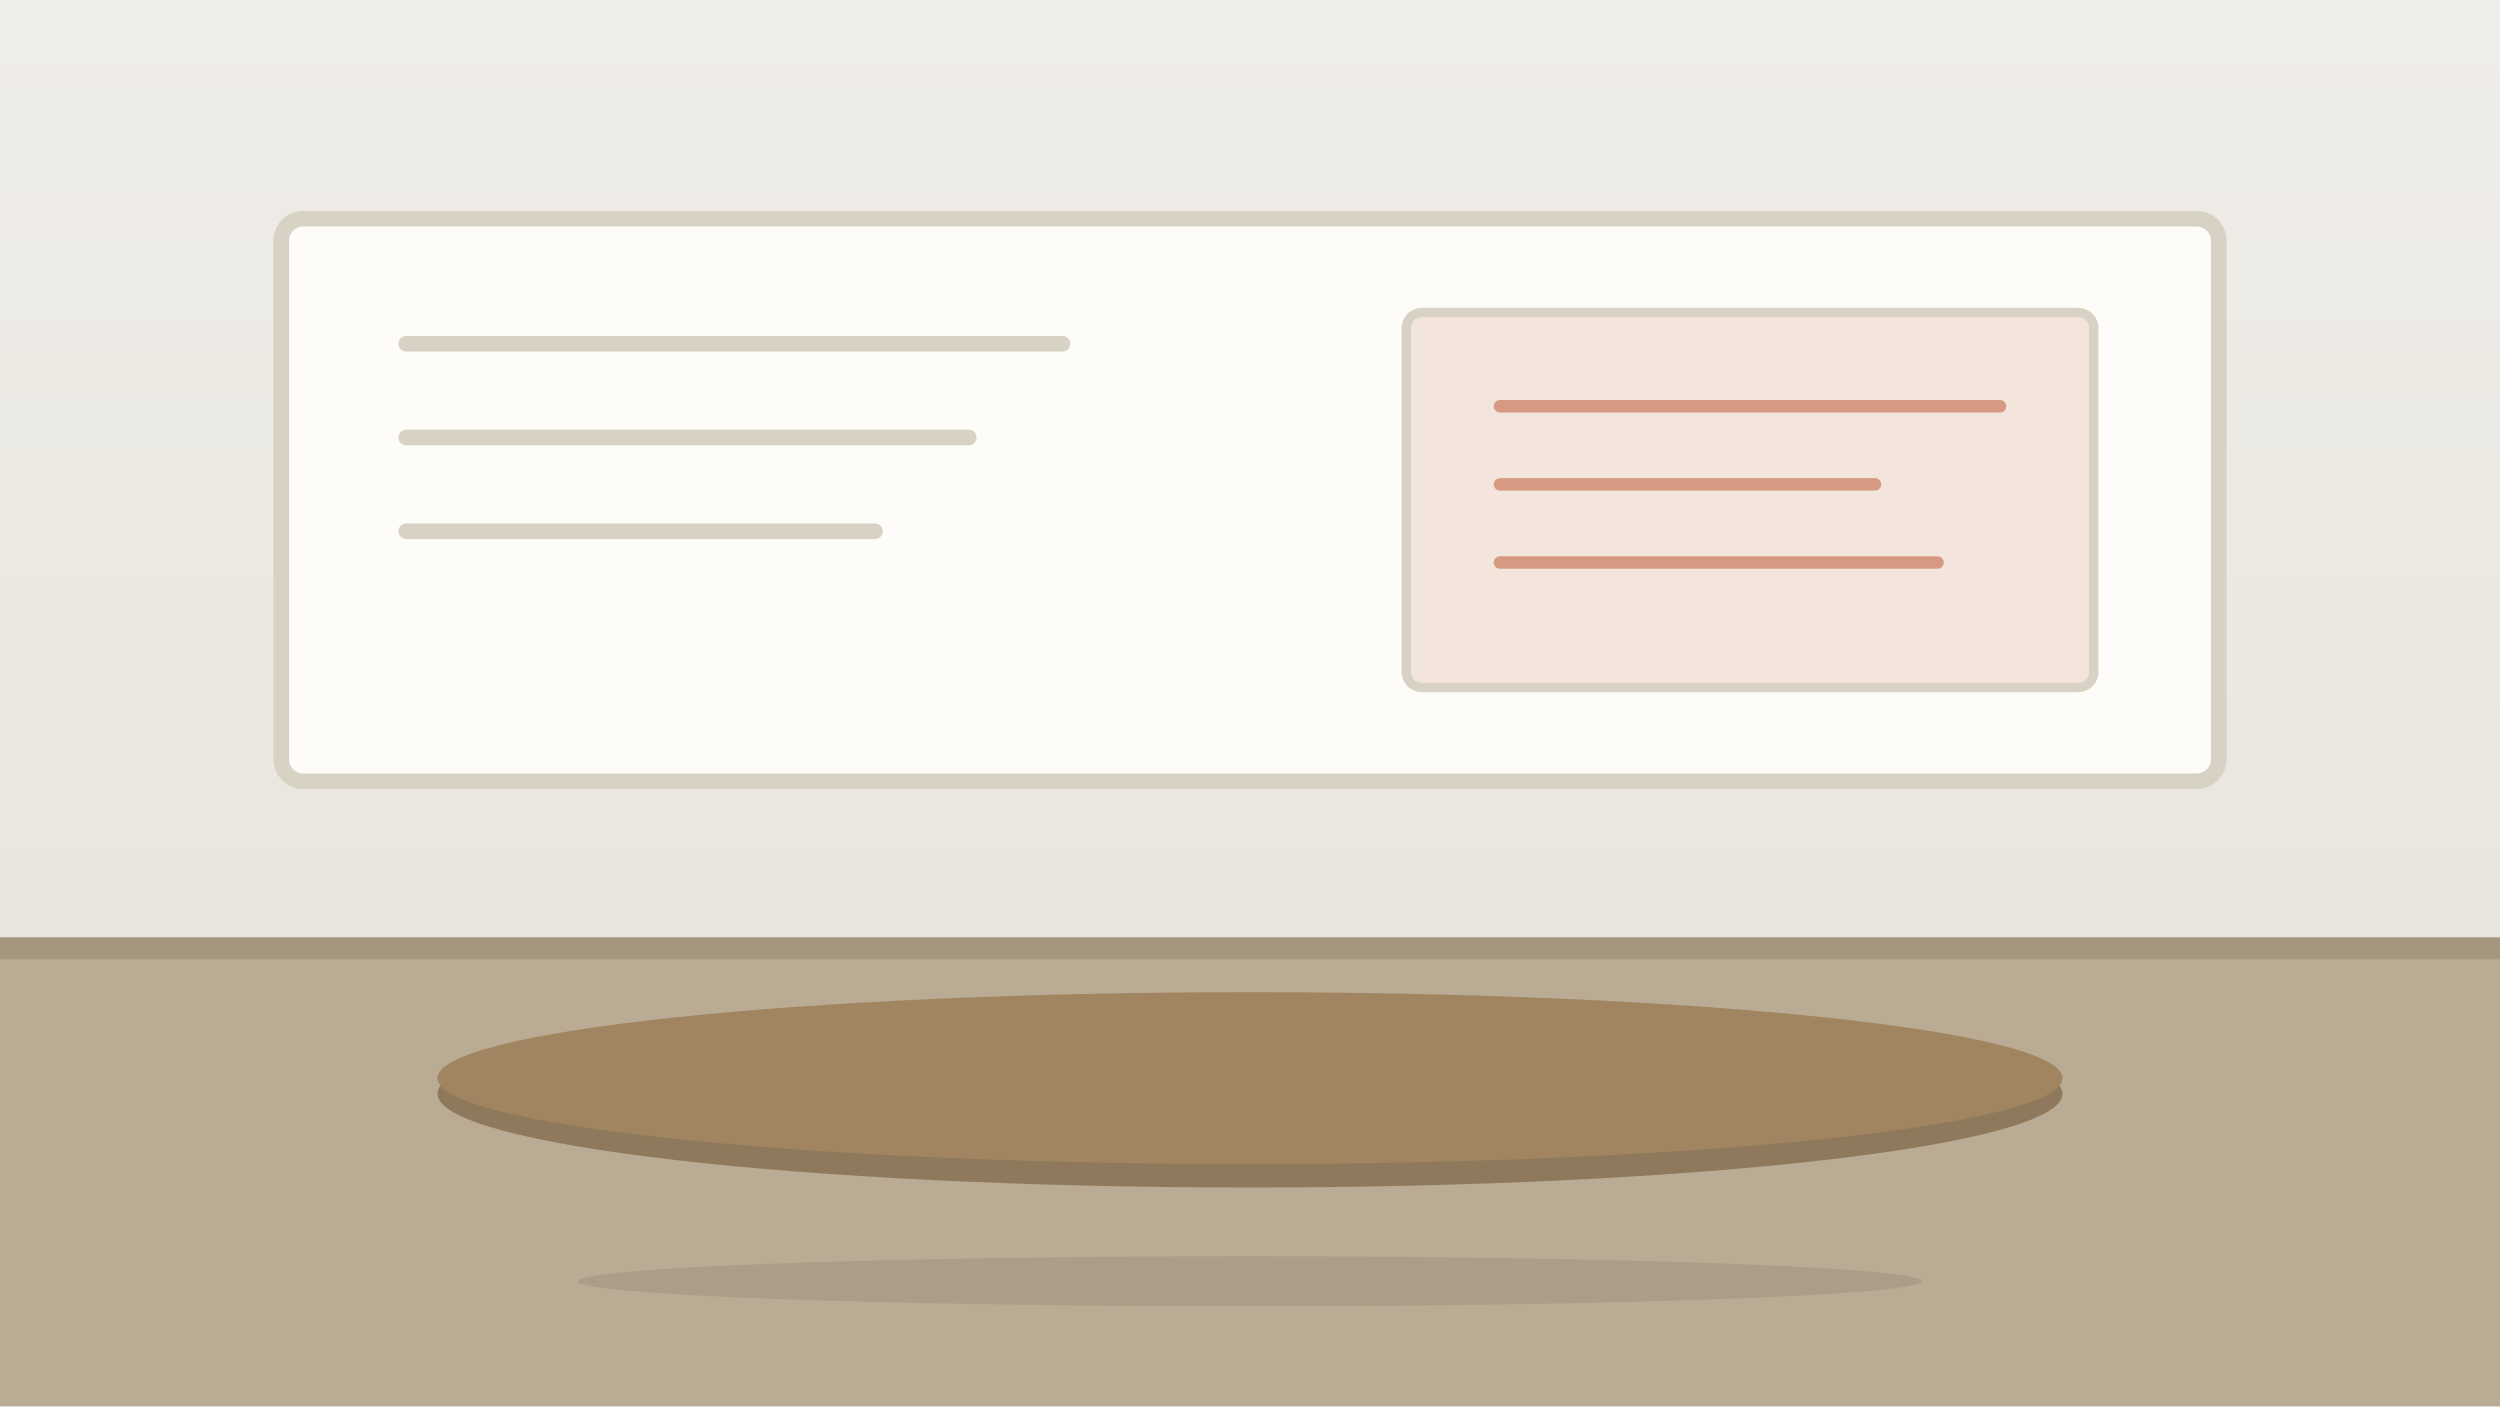
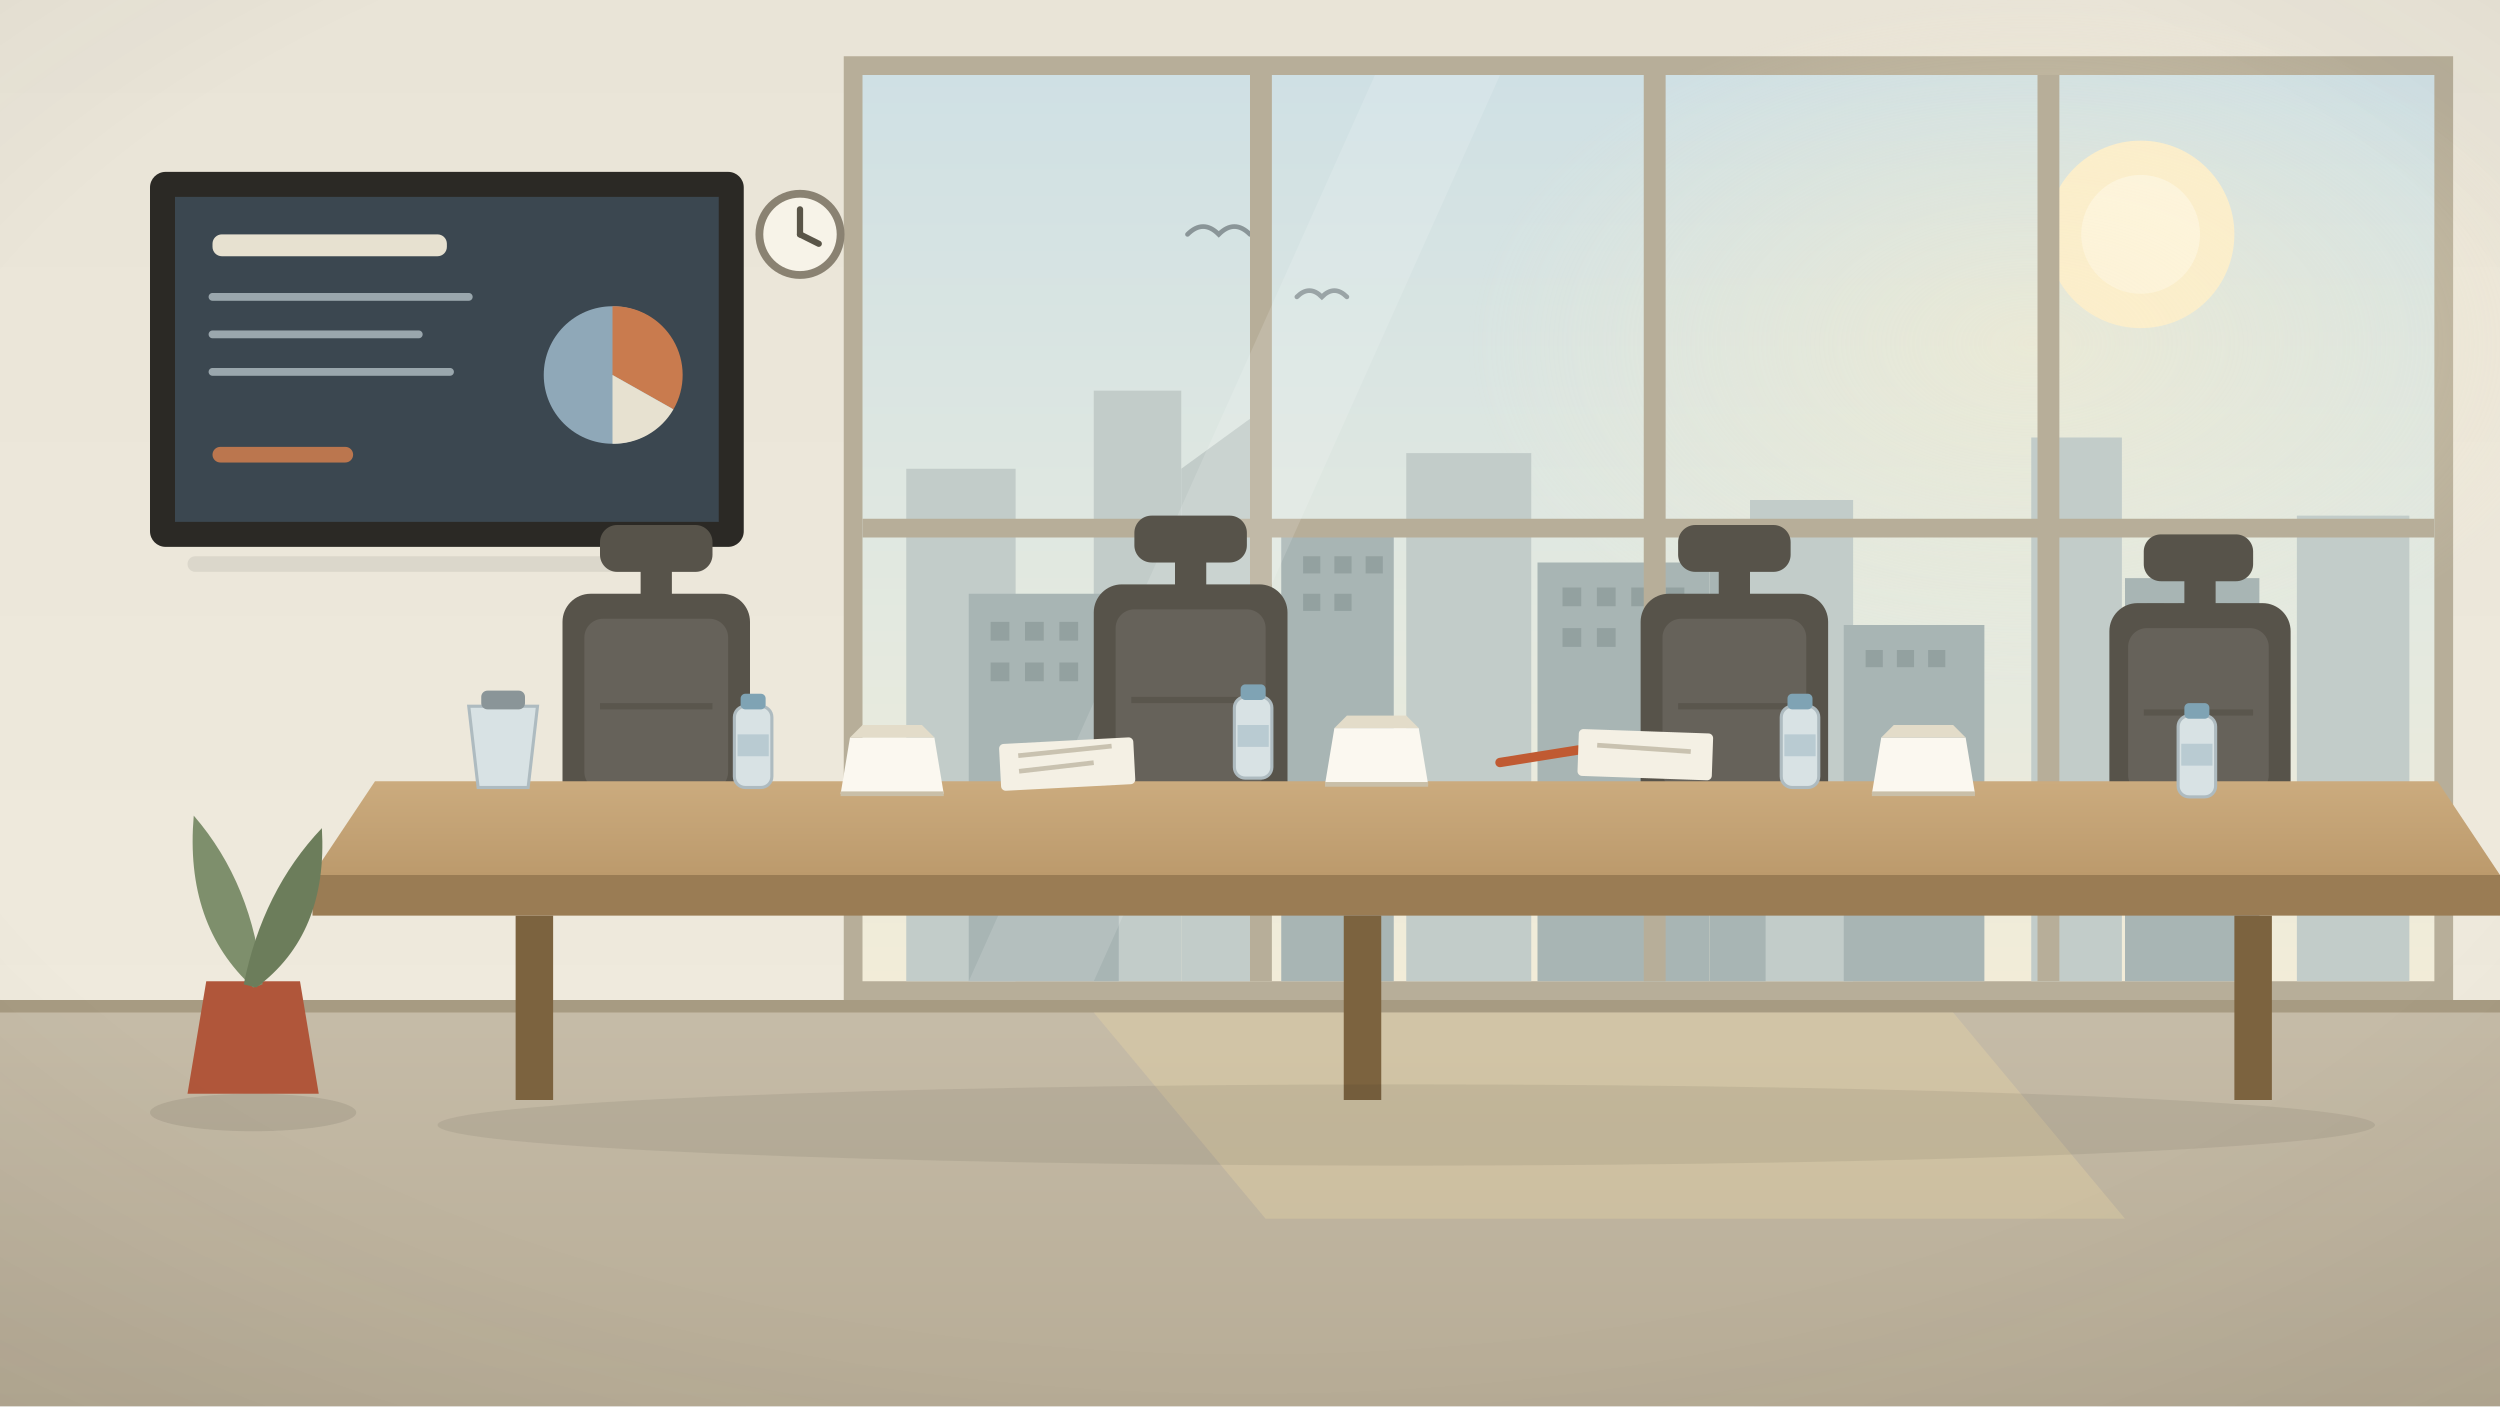
<svg xmlns="http://www.w3.org/2000/svg" width="1600" height="900" viewBox="0 0 1600 900">
  <defs>
-     <linearGradient id="sky" x1="0" y1="0" x2="0" y2="1">
-       <stop offset="0" stop-color="#EFEDE8" />
-       <stop offset="1" stop-color="#E6E2DA" />
-     </linearGradient>
+     <linearGradient id="wallM" x1="0" y1="0" x2="0" y2="1">
+       <stop offset="0" stop-color="#E9E4D7" />
+       <stop offset="1" stop-color="#F1ECDF" />
+     </linearGradient>
+     <linearGradient id="skyM" x1="0" y1="0" x2="0" y2="1">
+       <stop offset="0" stop-color="#CFE0E4" />
+       <stop offset="0.6" stop-color="#E3E9E0" />
+       <stop offset="1" stop-color="#F2ECD8" />
+     </linearGradient>
+     <linearGradient id="floorM" x1="0" y1="0" x2="0" y2="1">
+       <stop offset="0" stop-color="#C6BCA8" />
+       <stop offset="1" stop-color="#B7AC96" />
+     </linearGradient>
+     <linearGradient id="tableTop" x1="0" y1="0" x2="0" y2="1">
+       <stop offset="0" stop-color="#CBAB7E" />
+       <stop offset="1" stop-color="#BC9A6C" />
+     </linearGradient>
+     <radialGradient id="mornGlow" cx="0.5" cy="0.5" r="0.5">
+       <stop offset="0" stop-color="#FBEECB" stop-opacity="0.5" />
+       <stop offset="1" stop-color="#FBEECB" stop-opacity="0" />
+     </radialGradient>
+     <radialGradient id="vignM" cx="0.5" cy="0.42" r="0.9">
+       <stop offset="0.6" stop-color="#1C1B18" stop-opacity="0" />
+       <stop offset="1" stop-color="#1C1B18" stop-opacity="0.10" />
+     </radialGradient>
  </defs>
-   <rect width="1600" height="900" fill="url(#sky)" />
-   <rect x="0" y="600" width="1600" height="300" fill="#B9AB94" />
-   <rect x="0" y="600" width="1600" height="14" fill="#A5977F" />
-   <rect x="180" y="140" width="1240" height="360" rx="14" fill="#FDFCF9" stroke="#D8D2C4" stroke-width="10" />
-   <path d="M260 220 h420 M260 280 h360 M260 340 h300" stroke="#D8D2C4" stroke-width="10" stroke-linecap="round" />
-   <rect x="900" y="200" width="440" height="240" rx="10" fill="#F3E4DC" stroke="#D8D2C4" stroke-width="6" />
-   <path d="M960 260 h320 M960 310 h240 M960 360 h280" stroke="#C97B5A" stroke-width="8" stroke-linecap="round" opacity="0.7" />
-   <ellipse cx="800" cy="700" rx="520" ry="60" fill="#8A7355" opacity="0.9" />
-   <ellipse cx="800" cy="690" rx="520" ry="55" fill="#A08560" />
-   <ellipse cx="800" cy="820" rx="430" ry="16" fill="#2A241D" opacity="0.1" />
+   <rect width="1600" height="900" fill="url(#wallM)" />
+   <rect x="0" y="640" width="1600" height="260" fill="url(#floorM)" />
+   <rect x="0" y="640" width="1600" height="8" fill="#A79B82" />
+   <g>
+     <rect x="540" y="36" width="1030" height="604" fill="#B7AE99" />
+     <rect x="552" y="48" width="1006" height="580" fill="url(#skyM)" />
+     <circle cx="1370" cy="150" r="60" fill="#FBEECB" />
+     <circle cx="1370" cy="150" r="38" fill="#FDF6E0" />
+     <ellipse cx="1300" cy="220" rx="360" ry="220" fill="url(#mornGlow)" />
+     <g fill="#C2CCC9">
+       <rect x="580" y="300" width="70" height="328" />
+       <rect x="700" y="250" width="56" height="378" />
+       <rect x="900" y="290" width="80" height="338" />
+       <rect x="1120" y="320" width="66" height="308" />
+       <rect x="1300" y="280" width="58" height="348" />
+       <rect x="1470" y="330" width="72" height="298" />
+       <polygon points="756,628 756,300 800,268 800,628" />
+     </g>
+     <g fill="#A8B5B4">
+       <rect x="620" y="380" width="96" height="248" />
+       <rect x="820" y="340" width="72" height="288" />
+       <rect x="984" y="360" width="110" height="268" />
+       <rect x="1180" y="400" width="90" height="228" />
+       <rect x="1360" y="370" width="86" height="258" />
+       <polygon points="1094,628 1094,360 1130,388 1130,628" />
+     </g>
+     <g fill="#93A1A0">
+       <rect x="634" y="398" width="12" height="12" />
+       <rect x="656" y="398" width="12" height="12" />
+       <rect x="678" y="398" width="12" height="12" />
+       <rect x="634" y="424" width="12" height="12" />
+       <rect x="656" y="424" width="12" height="12" />
+       <rect x="678" y="424" width="12" height="12" />
+       <rect x="834" y="356" width="11" height="11" />
+       <rect x="854" y="356" width="11" height="11" />
+       <rect x="874" y="356" width="11" height="11" />
+       <rect x="834" y="380" width="11" height="11" />
+       <rect x="854" y="380" width="11" height="11" />
+       <rect x="1000" y="376" width="12" height="12" />
+       <rect x="1022" y="376" width="12" height="12" />
+       <rect x="1044" y="376" width="12" height="12" />
+       <rect x="1066" y="376" width="12" height="12" />
+       <rect x="1000" y="402" width="12" height="12" />
+       <rect x="1022" y="402" width="12" height="12" />
+       <rect x="1066" y="402" width="12" height="12" />
+       <rect x="1194" y="416" width="11" height="11" />
+       <rect x="1214" y="416" width="11" height="11" />
+       <rect x="1234" y="416" width="11" height="11" />
+       <rect x="1374" y="386" width="11" height="11" />
+       <rect x="1394" y="386" width="11" height="11" />
+       <rect x="1414" y="386" width="11" height="11" />
+       <rect x="1374" y="410" width="11" height="11" />
+       <rect x="1414" y="410" width="11" height="11" />
+     </g>
+     <g stroke="#8A9598" stroke-width="3" fill="none" stroke-linecap="round">
+       <path d="M760 150 q10 -10 20 0 q10 -10 20 0" />
+       <path d="M830 190 q8 -8 16 0 q8 -8 16 0" />
+     </g>
+     <g fill="#B7AE99">
+       <rect x="800" y="48" width="14" height="580" />
+       <rect x="1052" y="48" width="14" height="580" />
+       <rect x="1304" y="48" width="14" height="580" />
+       <rect x="552" y="332" width="1006" height="12" />
+     </g>
+     <polygon points="880,48 960,48 700,628 620,628" fill="#FFFFFF" opacity="0.14" />
+   </g>
+   <polygon points="700,648 1250,648 1360,780 810,780" fill="#EFD9A6" opacity="0.30" />
+   <g>
+     <rect x="96" y="110" width="380" height="240" rx="10" fill="#2B2925" />
+     <rect x="112" y="126" width="348" height="208" fill="#3B4750" />
+     <rect x="136" y="150" width="150" height="14" rx="6" fill="#E7E1D0" />
+     <g stroke="#9AA7AD" stroke-width="5" stroke-linecap="round">
+       <line x1="136" y1="190" x2="300" y2="190" />
+       <line x1="136" y1="214" x2="268" y2="214" />
+       <line x1="136" y1="238" x2="288" y2="238" />
+     </g>
+     <circle cx="392" cy="240" r="44" fill="#8FA8B8" />
+     <path d="M392 240 L392 196 A44 44 0 0 1 431 262 z" fill="#C97B4E" />
+     <path d="M392 240 L431 262 A44 44 0 0 1 392 284 z" fill="#E7E1D0" />
+     <rect x="136" y="286" width="90" height="10" rx="5" fill="#C97B4E" opacity="0.9" />
+     <rect x="120" y="356" width="332" height="10" rx="5" fill="#1C1B18" opacity="0.08" />
+   </g>
+   <circle cx="512" cy="150" r="26" fill="#F7F3E8" stroke="#8A8272" stroke-width="5" />
+   <line x1="512" y1="150" x2="512" y2="134" stroke="#5A5548" stroke-width="4" stroke-linecap="round" />
+   <line x1="512" y1="150" x2="524" y2="156" stroke="#5A5548" stroke-width="4" stroke-linecap="round" />
+   <g>
+     <g fill="#57534A">
+       <rect x="384" y="336" width="72" height="30" rx="11" />
+       <rect x="410" y="364" width="20" height="18" />
+       <rect x="360" y="380" width="120" height="140" rx="18" />
+       <rect x="726" y="330" width="72" height="30" rx="11" />
+       <rect x="752" y="358" width="20" height="18" />
+       <rect x="700" y="374" width="124" height="146" rx="18" />
+       <rect x="1074" y="336" width="72" height="30" rx="11" />
+       <rect x="1100" y="364" width="20" height="18" />
+       <rect x="1050" y="380" width="120" height="140" rx="18" />
+       <rect x="1372" y="342" width="70" height="30" rx="11" />
+       <rect x="1398" y="370" width="20" height="18" />
+       <rect x="1350" y="386" width="116" height="134" rx="18" />
+     </g>
+     <g fill="#66625A">
+       <rect x="374" y="396" width="92" height="110" rx="12" />
+       <rect x="714" y="390" width="96" height="114" rx="12" />
+       <rect x="1064" y="396" width="92" height="110" rx="12" />
+       <rect x="1362" y="402" width="90" height="106" rx="12" />
+     </g>
+     <g stroke="#57534A" stroke-width="4" opacity="0.8">
+       <line x1="384" y1="452" x2="456" y2="452" />
+       <line x1="724" y1="448" x2="800" y2="448" />
+       <line x1="1074" y1="452" x2="1146" y2="452" />
+       <line x1="1372" y1="456" x2="1442" y2="456" />
+     </g>
+   </g>
+   <g>
+     <polygon points="240,500 1560,500 1600,560 200,560" fill="url(#tableTop)" />
+     <rect x="200" y="560" width="1400" height="26" fill="#9A7C54" />
+     <rect x="330" y="586" width="24" height="118" fill="#7C633F" />
+     <rect x="1430" y="586" width="24" height="118" fill="#7C633F" />
+     <rect x="860" y="586" width="24" height="118" fill="#7C633F" />
+     <ellipse cx="900" cy="720" rx="620" ry="26" fill="#1C1B18" opacity="0.08" />
+     <g>
+       <g fill="#D8E2E4" stroke="#AEBBC0" stroke-width="2">
+         <rect x="470" y="452" width="24" height="52" rx="7" />
+         <rect x="790" y="446" width="24" height="52" rx="7" />
+         <rect x="1140" y="452" width="24" height="52" rx="7" />
+         <rect x="1394" y="458" width="24" height="52" rx="7" />
+       </g>
+       <g fill="#7FA3B4">
+         <rect x="474" y="444" width="16" height="10" rx="3" />
+         <rect x="794" y="438" width="16" height="10" rx="3" />
+         <rect x="1144" y="444" width="16" height="10" rx="3" />
+         <rect x="1398" y="450" width="16" height="10" rx="3" />
+       </g>
+       <g fill="#B9CBD2">
+         <rect x="472" y="470" width="20" height="14" />
+         <rect x="792" y="464" width="20" height="14" />
+         <rect x="1142" y="470" width="20" height="14" />
+         <rect x="1396" y="476" width="20" height="14" />
+       </g>
+     </g>
+     <g>
+       <polygon points="538,508 604,508 598,472 544,472" fill="#FBF8F0" />
+       <polygon points="544,472 598,472 590,464 552,464" fill="#E3DCC9" />
+       <line x1="538" y1="508" x2="604" y2="508" stroke="#C9BFA8" stroke-width="3" />
+       <polygon points="848,502 914,502 908,466 854,466" fill="#FBF8F0" />
+       <polygon points="854,466 908,466 900,458 862,458" fill="#E3DCC9" />
+       <line x1="848" y1="502" x2="914" y2="502" stroke="#C9BFA8" stroke-width="3" />
+       <polygon points="1198,508 1264,508 1258,472 1204,472" fill="#FBF8F0" />
+       <polygon points="1204,472 1258,472 1250,464 1212,464" fill="#E3DCC9" />
+       <line x1="1198" y1="508" x2="1264" y2="508" stroke="#C9BFA8" stroke-width="3" />
+     </g>
+     <g>
+       <rect x="640" y="474" width="86" height="30" rx="3" fill="#F4F0E4" transform="rotate(-3 683 489)" />
+       <line x1="652" y1="482" x2="712" y2="479" stroke="#C9C2B0" stroke-width="3" transform="rotate(-3 683 489)" />
+       <line x1="652" y1="492" x2="700" y2="489" stroke="#C9C2B0" stroke-width="3" transform="rotate(-3 683 489)" />
+       <line x1="960" y1="488" x2="1010" y2="480" stroke="#C05A32" stroke-width="6" stroke-linecap="round" />
+       <rect x="1010" y="468" width="86" height="30" rx="3" fill="#F4F0E4" transform="rotate(2 1053 483)" />
+       <line x1="1022" y1="478" x2="1082" y2="480" stroke="#C9C2B0" stroke-width="3" transform="rotate(2 1053 483)" />
+     </g>
+     <path d="M300 452 h44 l-6 52 h-32 z" fill="#D8E2E4" stroke="#AEBBC0" stroke-width="2" />
+     <rect x="308" y="442" width="28" height="12" rx="4" fill="#8A9598" />
+   </g>
+   <g>
+     <path d="M120 700 h84 l-12 -72 h-60 z" fill="#B0563A" />
+     <g fill="#7E8F6C">
+       <path d="M162 632 q-44 -40 -38 -110 q38 44 44 108 z" />
+       <path d="M164 632 q46 -34 42 -102 q-38 40 -50 100 z" fill="#6C7D5B" />
+     </g>
+     <ellipse cx="162" cy="712" rx="66" ry="12" fill="#1C1B18" opacity="0.10" />
+   </g>
+   <rect width="1600" height="900" fill="url(#vignM)" />
</svg>
